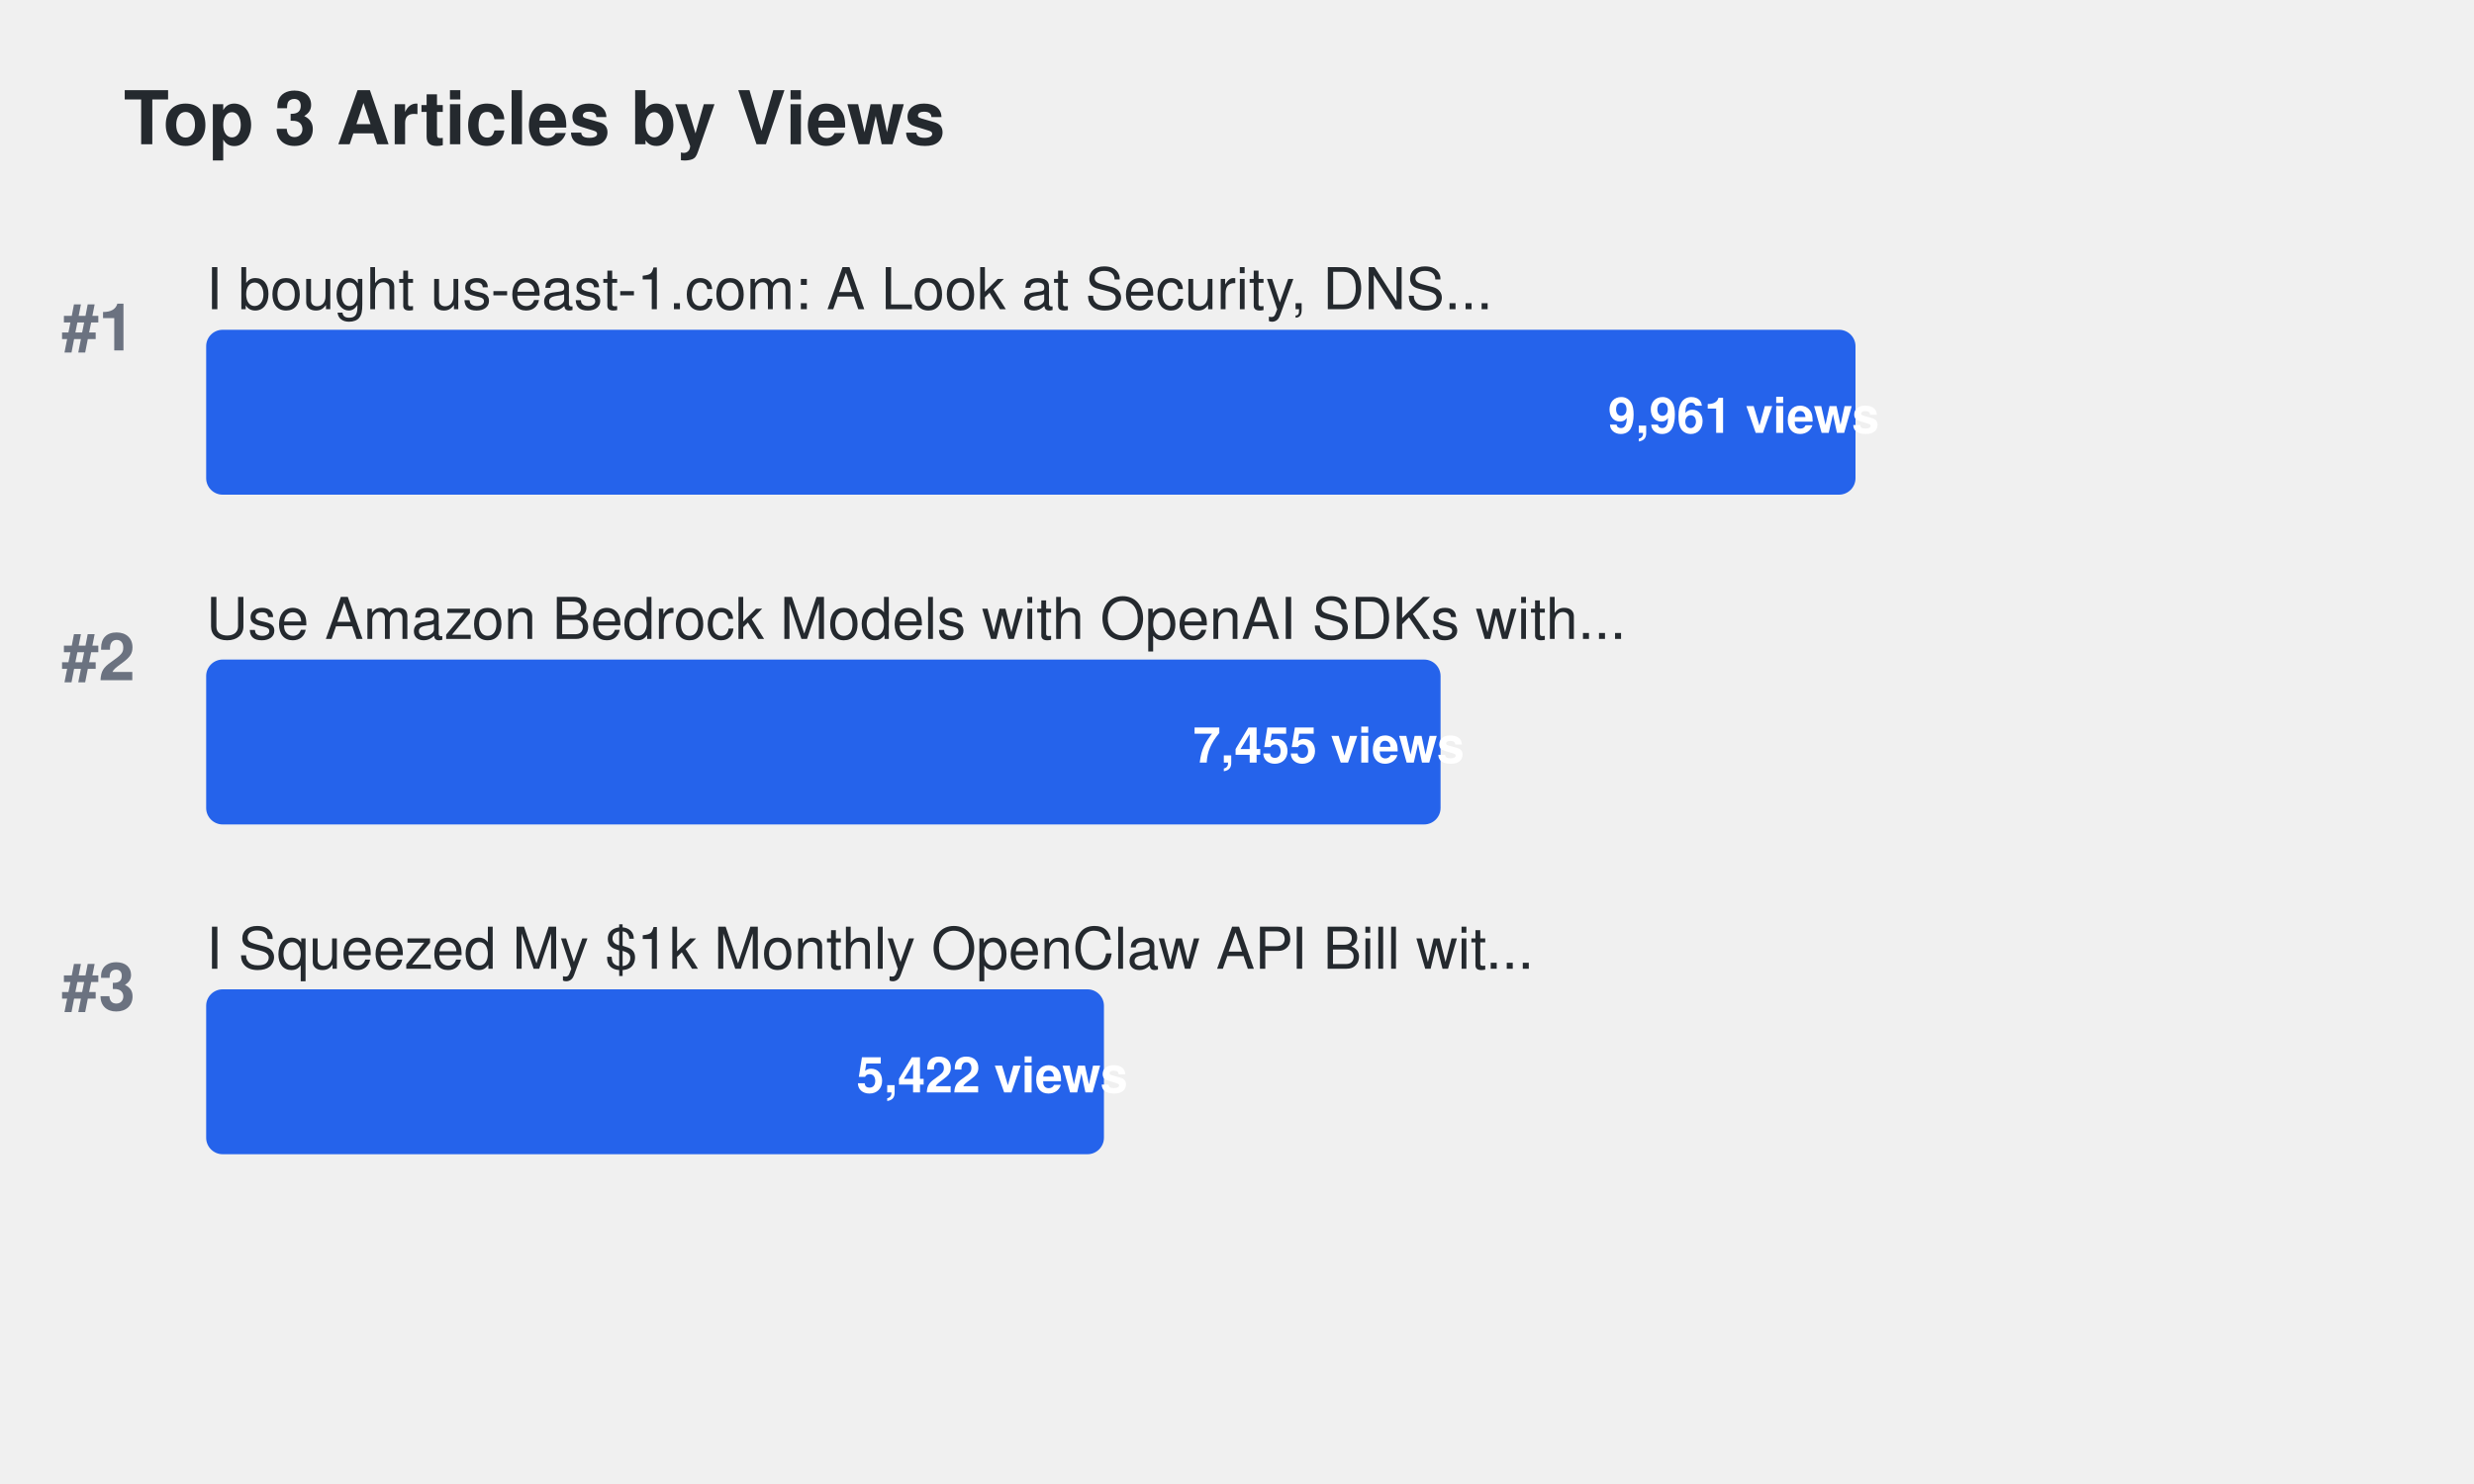
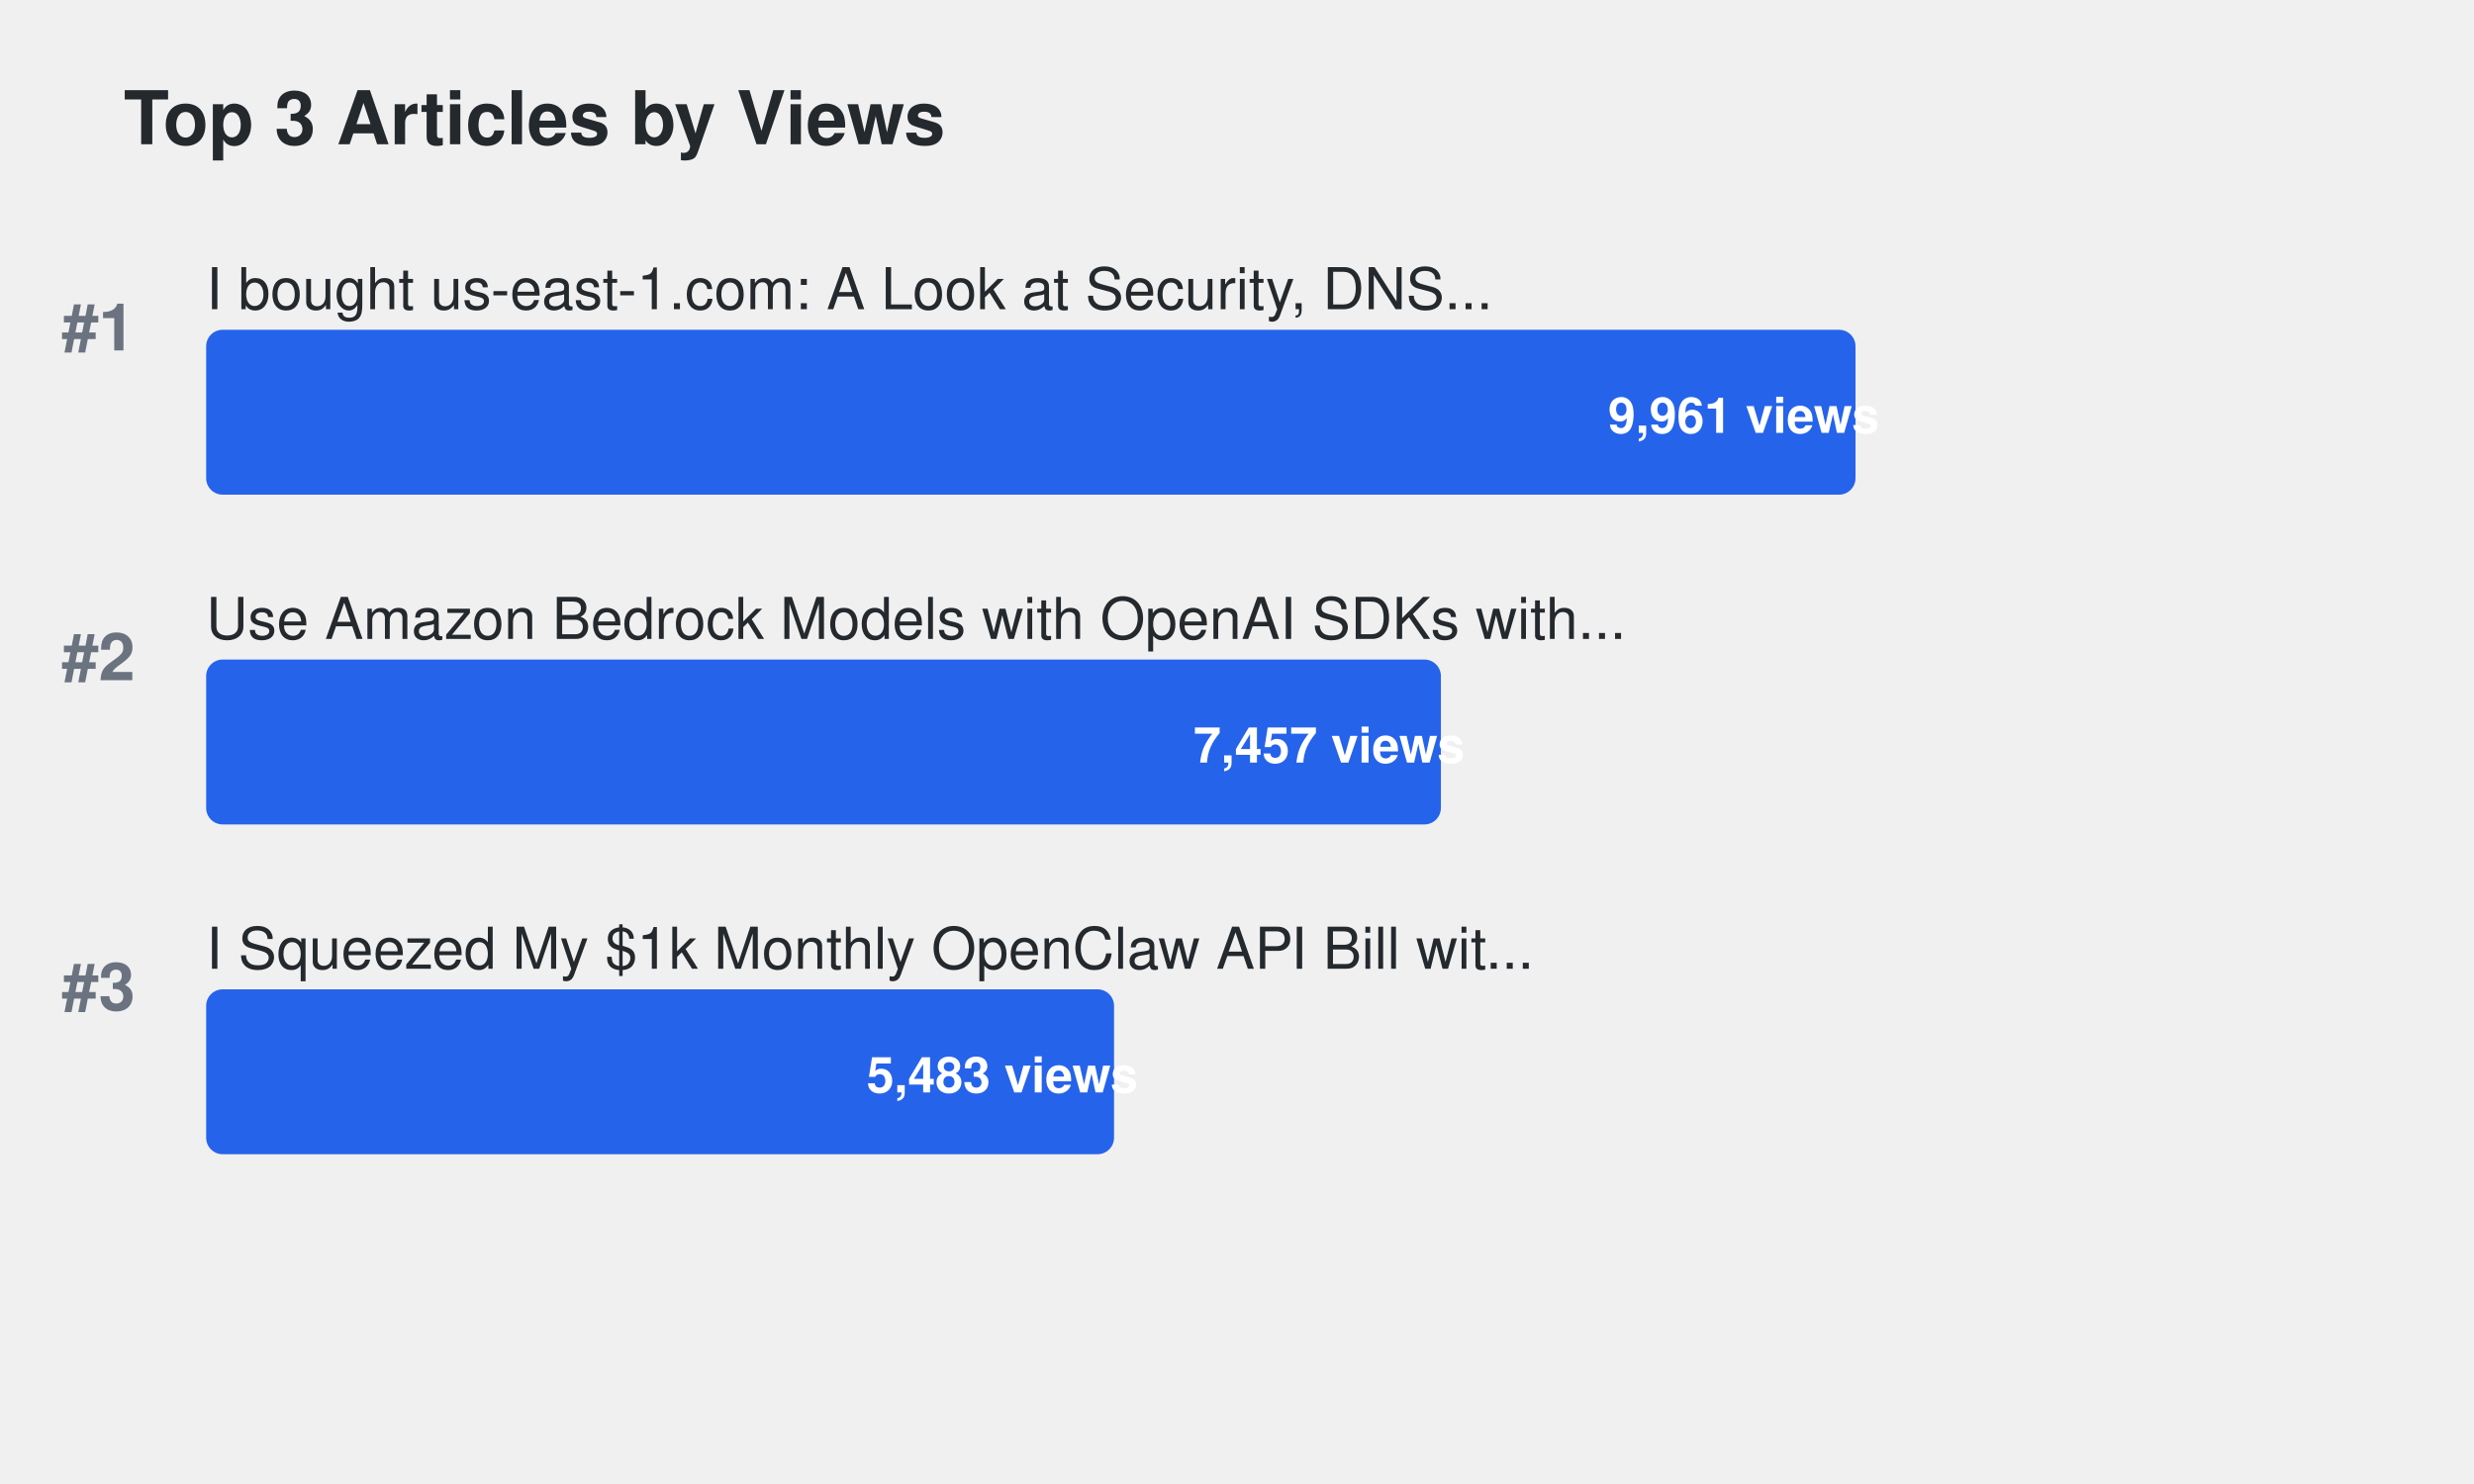
<svg xmlns="http://www.w3.org/2000/svg" width="600" height="360">
  <defs>
    <style>
.title { font-family: -apple-system, BlinkMacSystemFont, "Segoe UI", Helvetica, Arial, sans-serif; font-size: 18px; font-weight: 600; fill: #24292e; }
.article-title { font-family: -apple-system, BlinkMacSystemFont, "Segoe UI", Helvetica, Arial, sans-serif; font-size: 14px; font-weight: 500; fill: #24292e; }
.metric-value { font-family: -apple-system, BlinkMacSystemFont, "Segoe UI", Helvetica, Arial, sans-serif; font-size: 12px; font-weight: 600; fill: #ffffff; }
.rank { font-family: -apple-system, BlinkMacSystemFont, "Segoe UI", Helvetica, Arial, sans-serif; font-size: 16px; font-weight: 700; fill: #6b7280; }
.bar { rx: 4; ry: 4; }
.bar:hover { opacity: 0.8; cursor: pointer; }
a { text-decoration: none; }
a:hover .article-title { fill: #0969da; text-decoration: underline; }
a:hover .bar { opacity: 0.9; }
</style>
  </defs>
  <text x="30" y="35" class="title">Top 3 Articles by Views</text>
  <text x="15" y="85" class="rank">#1</text>
  <a href="https://dev.to/aws-builders/i-bought-us-east-1com-a-look-at-security-dns-traffic-and-protecting-aws-users-15ng" target="_blank">
    <text x="50" y="75" class="article-title">I bought us-east-1.com: A Look at Security, DNS...</text>
    <rect x="50" y="80" width="400.0" height="40" fill="#2563eb" class="bar">
</rect>
    <text x="390.0" y="105" class="metric-value" fill="#ffffff">9,961 views</text>
  </a>
  <text x="15" y="165" class="rank">#2</text>
  <a href="https://dev.to/aws-builders/use-amazon-bedrock-models-via-an-openai-api-compatible-serverless-endpoint-now-without-fixed-cost-5hf5" target="_blank">
    <text x="50" y="155" class="article-title">Use Amazon Bedrock Models with OpenAI SDKs with...</text>
-     <rect x="50" y="160" width="299.368" height="40" fill="#2563eb" class="bar">
+     <rect x="50" y="160" width="299.448" height="40" fill="#2563eb" class="bar">
</rect>
-     <text x="289.368" y="185" class="metric-value" fill="#ffffff">7,455 views</text>
+     <text x="289.448" y="185" class="metric-value" fill="#ffffff">7,457 views</text>
  </a>
  <text x="15" y="245" class="rank">#3</text>
  <a href="https://dev.to/aws-builders/i-squeezed-my-1k-monthly-openclaw-api-bill-with-20month-in-aws-credits-heres-the-exact-setup-3gj4" target="_blank">
    <text x="50" y="235" class="article-title">I Squeezed My $1k Monthly OpenClaw API Bill wit...</text>
-     <rect x="50" y="240" width="217.729" height="40" fill="#2563eb" class="bar">
+     <rect x="50" y="240" width="220.179" height="40" fill="#2563eb" class="bar">
</rect>
-     <text x="207.729" y="265" class="metric-value" fill="#ffffff">5,422 views</text>
+     <text x="210.179" y="265" class="metric-value" fill="#ffffff">5,483 views</text>
  </a>
</svg>
